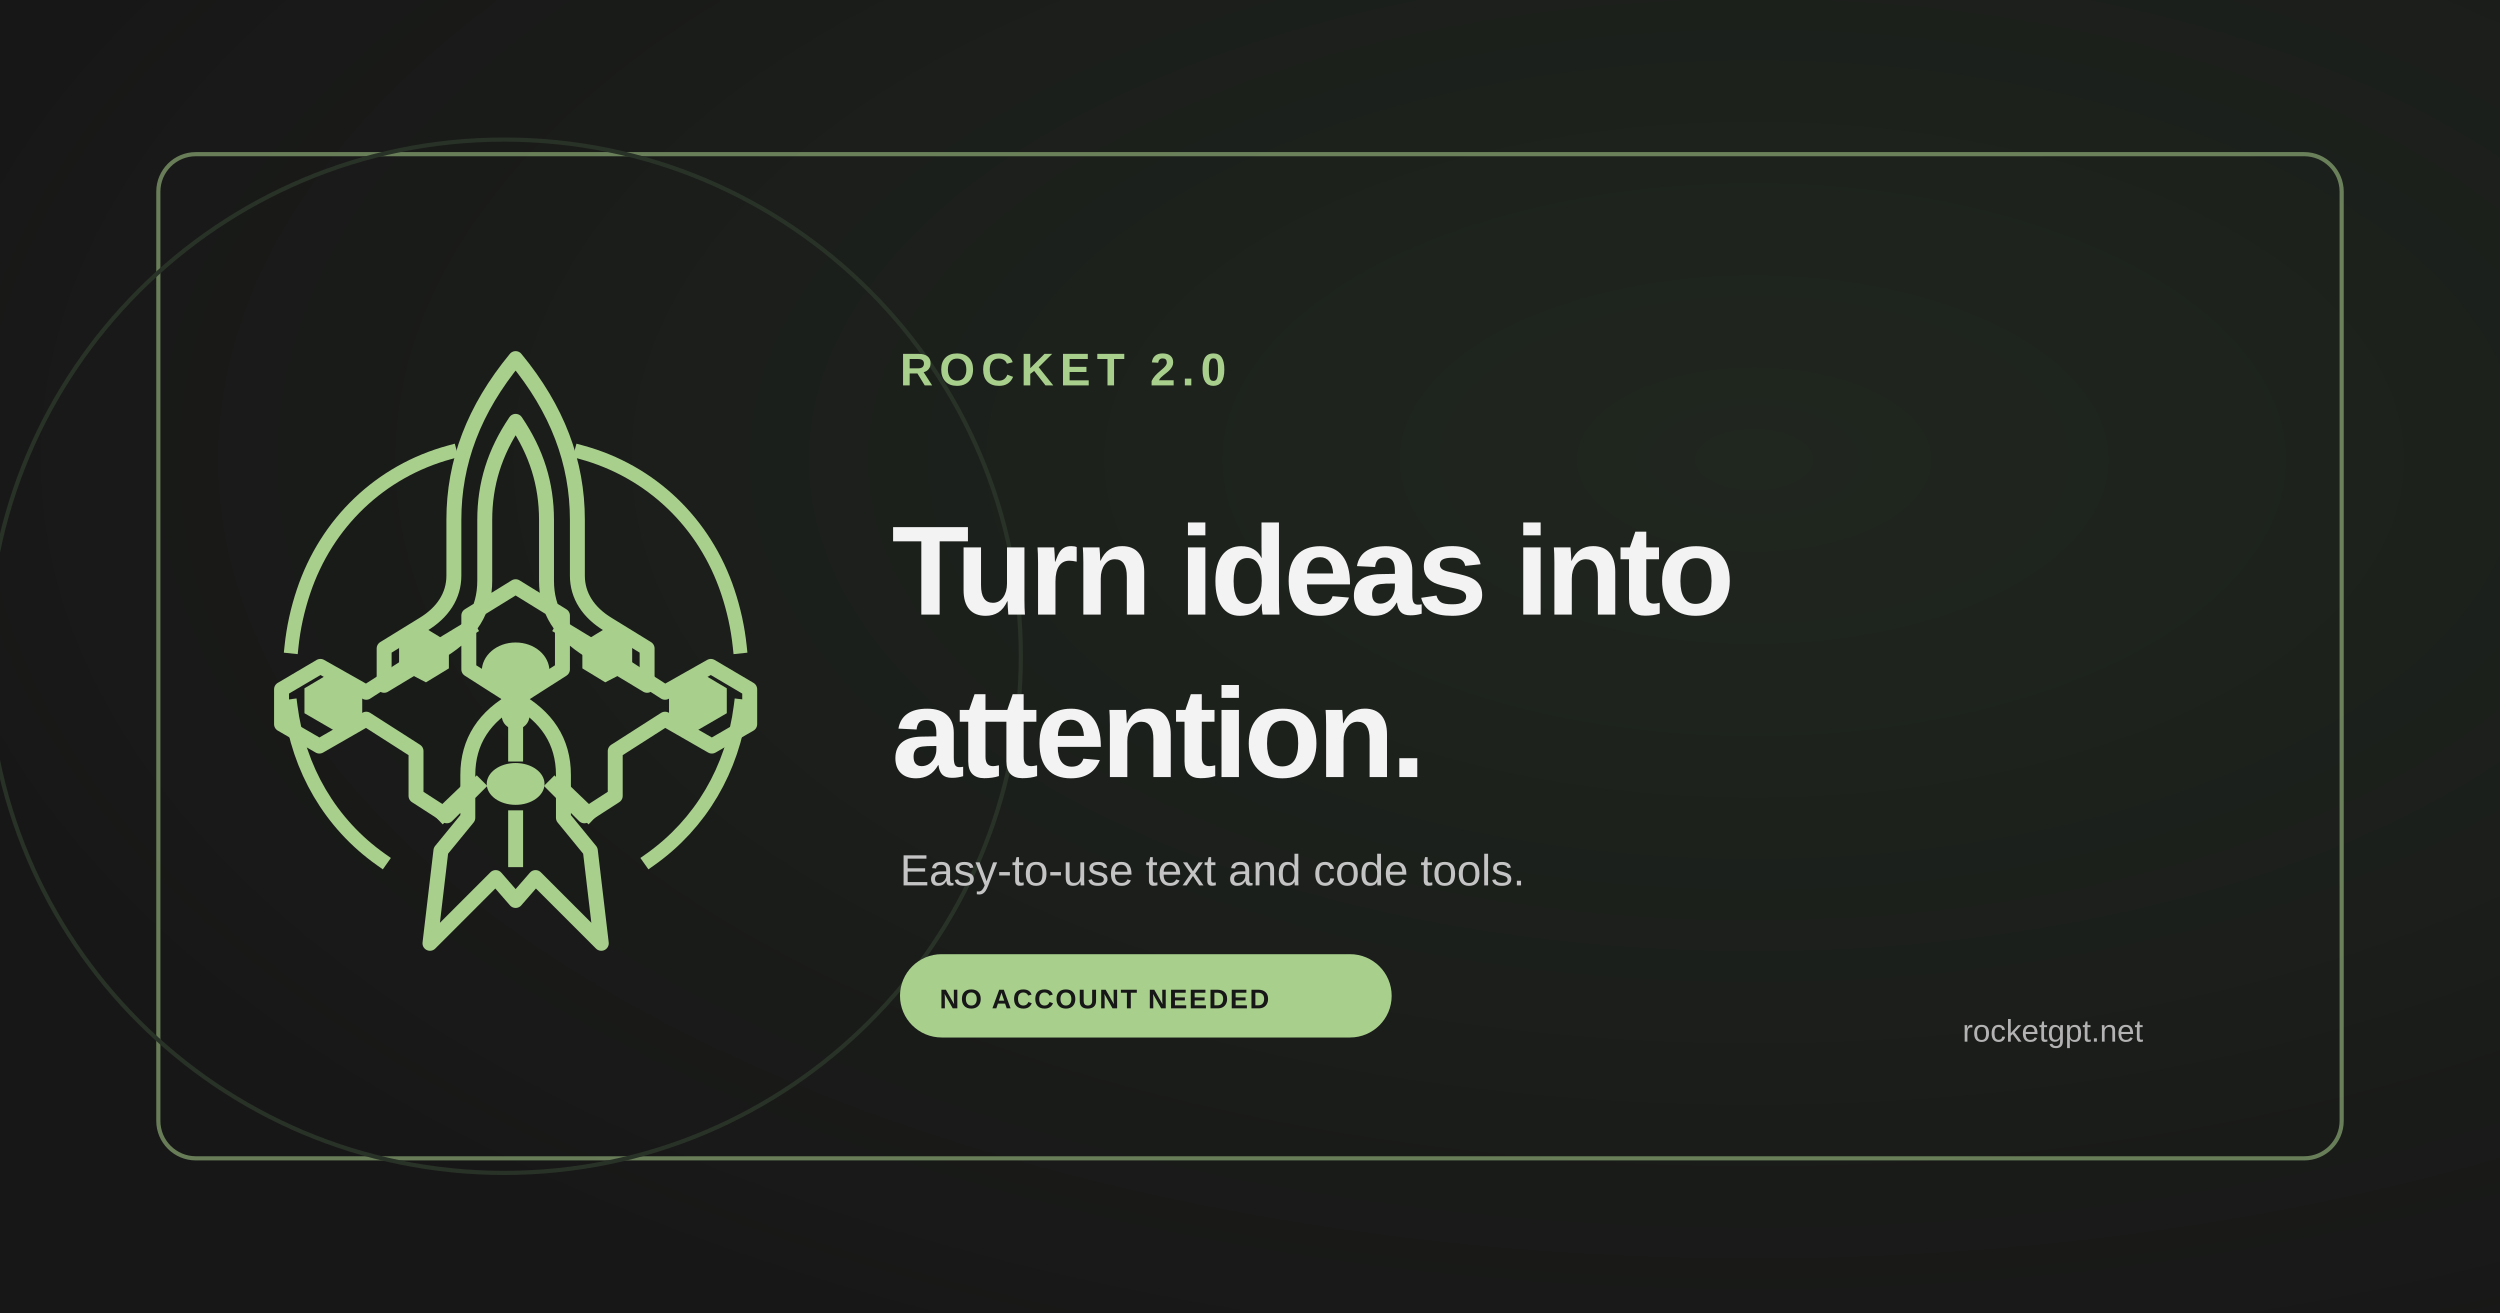
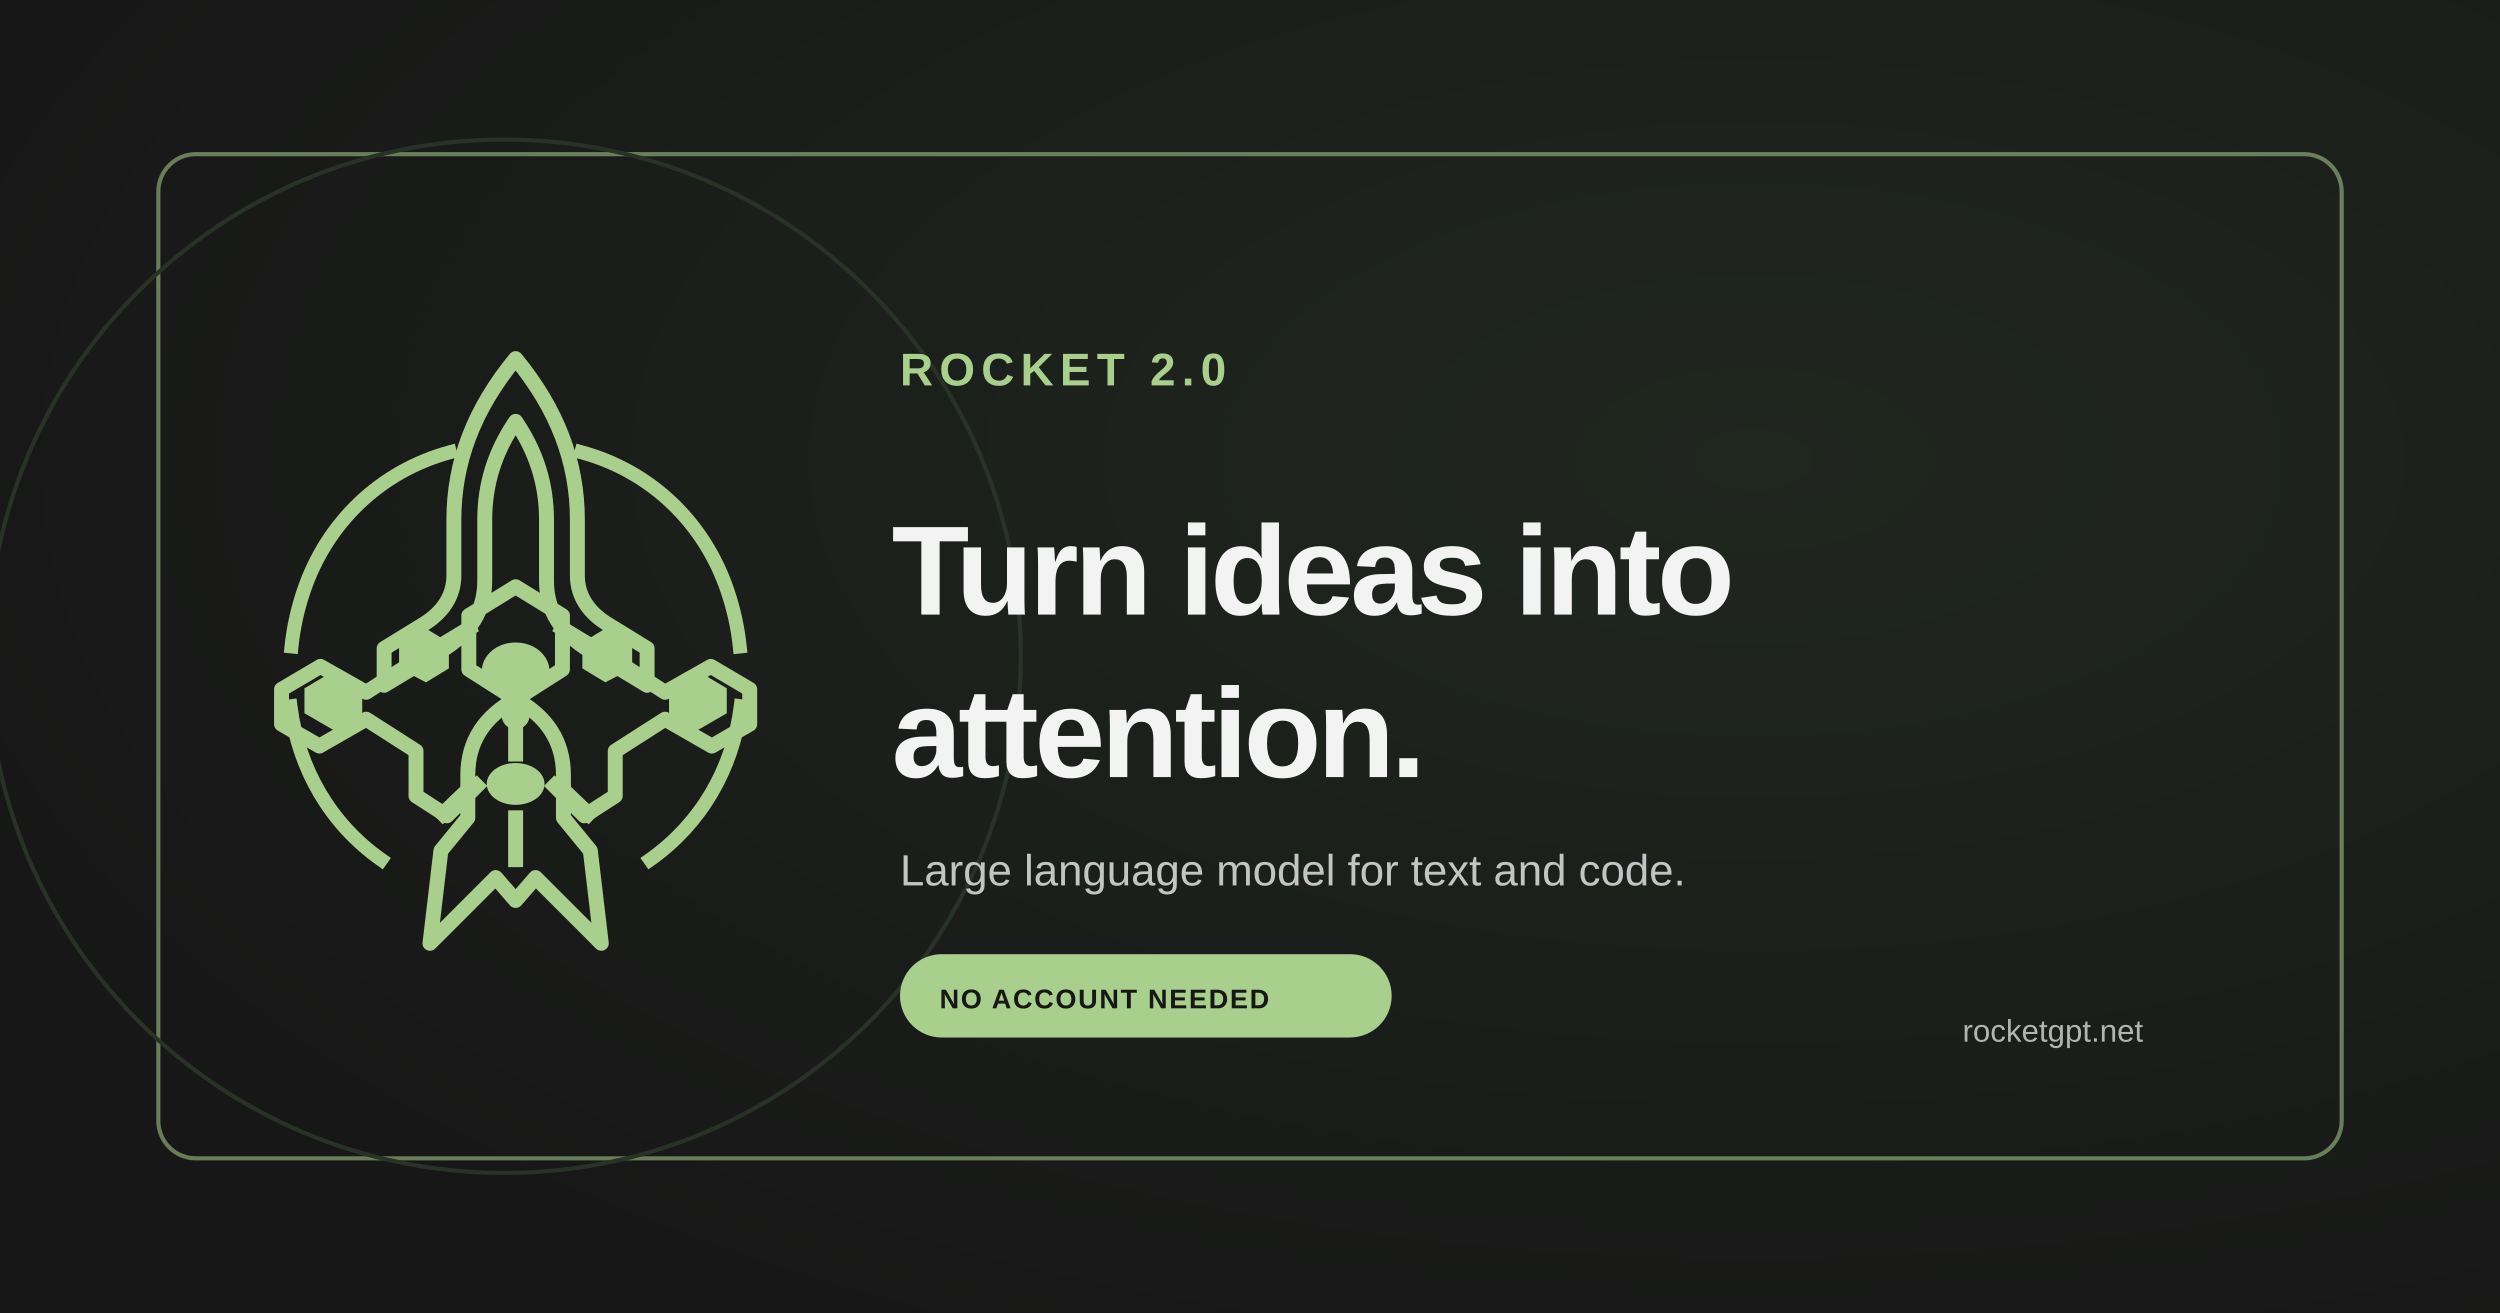
<svg xmlns="http://www.w3.org/2000/svg" width="1200" height="630" viewBox="0 285 1200 630">
  <defs>
    <radialGradient id="glow" cx="70%" cy="35%" r="75%">
      <stop offset="0" stop-color="#20271f" />
      <stop offset="1" stop-color="#171717" />
    </radialGradient>
  </defs>
  <rect width="1200" height="630" fill="url(#glow)" />
  <rect y="630" width="1200" height="570" fill="#171717" />
  <g transform="translate(0 285)">
    <rect width="1200" height="630" fill="url(#glow)" />
    <rect x="76" y="74" width="1048" height="482" rx="18" fill="none" stroke="#a9cf8d" stroke-opacity=".55" stroke-width="2" />
    <circle cx="242" cy="315" r="248" fill="none" stroke="#293227" stroke-width="2" />
    <svg x="125" y="164" width="245" height="306" viewBox="0 0 512 640" fill="none">
      <g stroke="#A9CF8D" stroke-linecap="square" stroke-linejoin="round">
        <path d="M190 111C120 130 66 182 43 251c-6 18-10 36-12 55M322 111c70 19 124 71 147 140 6 18 10 36 12 55M30 366c8 63 40 118 91 154M482 366c-8 63-40 118-91 154" stroke-width="14" />
        <path d="M256 17c-42 51-62 104-62 162v56c0 20-11 37-31 49l-39 24v37l58-35c29-18 43-40 43-70v-61c0-36 10-68 31-99 21 31 31 63 31 99v61c0 30 14 52 43 70l58 35v-37l-39-24c-20-12-31-29-31-49v-56c0-58-20-111-62-162ZM256 246l47 29v54l-47 30-47-30v-54l47-29Z" stroke-width="15" />
        <path d="M209 288 148 325l-42 27-46-26-39 23v35l38 22 47-27 50 32v45l31 20 30-30M303 288l61 37 42 27 46-26 39 23v35l-38 22-47-27-50 32v45l-31 20-30-30M256 359c-31 17-48 42-48 76v43l-27 33-11 93 66-66 20 23 20-23 66 66-11-93-27-33v-43c0-34-17-59-48-76Z" stroke-width="15" />
        <path d="M256 371v43M256 478v42M208 450l-25 24M304 450l25 24" stroke-width="15" />
      </g>
      <path d="M256 302c-19 0-34 13-34 29 0 11 8 20 20 25v19c0 8 6 14 14 14s14-6 14-14v-19c12-5 20-14 20-25 0-16-15-29-34-29Z" fill="#A9CF8D" />
      <ellipse cx="256" cy="444" rx="29" ry="21" fill="#A9CF8D" />
      <path d="M44 348l32-19 26 15v31l-27 16-31-18v-25ZM468 348l-32-19-26 15v31l27 16 31-18v-25ZM139 305l27-17 23 14v26l-23 14-27-14v-23ZM373 305l-27-17-23 14v26l23 14 27-14v-23Z" fill="#A9CF8D" />
    </svg>
    <text x="432" y="185" fill="#a9cf8d" font-family="Arial, Helvetica, sans-serif" font-size="22" font-weight="700" letter-spacing="3">ROCKET 2.0</text>
    <text x="428" y="295" fill="#f3f3f3" font-family="Arial, Helvetica, sans-serif" font-size="61" font-weight="700" letter-spacing="-2">Turn ideas into</text>
    <text x="428" y="373" fill="#f3f3f3" font-family="Arial, Helvetica, sans-serif" font-size="61" font-weight="700" letter-spacing="-2">attention.</text>
-     <text x="432" y="425" fill="#c4c4c4" font-family="Arial, Helvetica, sans-serif" font-size="21">Easy-to-use text and code tools.</text>
+     <text x="432" y="425" fill="#c4c4c4" font-family="Arial, Helvetica, sans-serif" font-size="21">Large language model for text and code.</text>
    <rect x="432" y="458" width="236" height="40" rx="20" fill="#a9cf8d" />
    <text x="451" y="484" fill="#171717" font-family="Arial, Helvetica, sans-serif" font-size="13" font-weight="700" letter-spacing=".8">NO ACCOUNT NEEDED</text>
    <text x="942" y="500" fill="#b3b3b3" font-family="Arial, Helvetica, sans-serif" font-size="15">rocketgpt.net</text>
  </g>
</svg>
